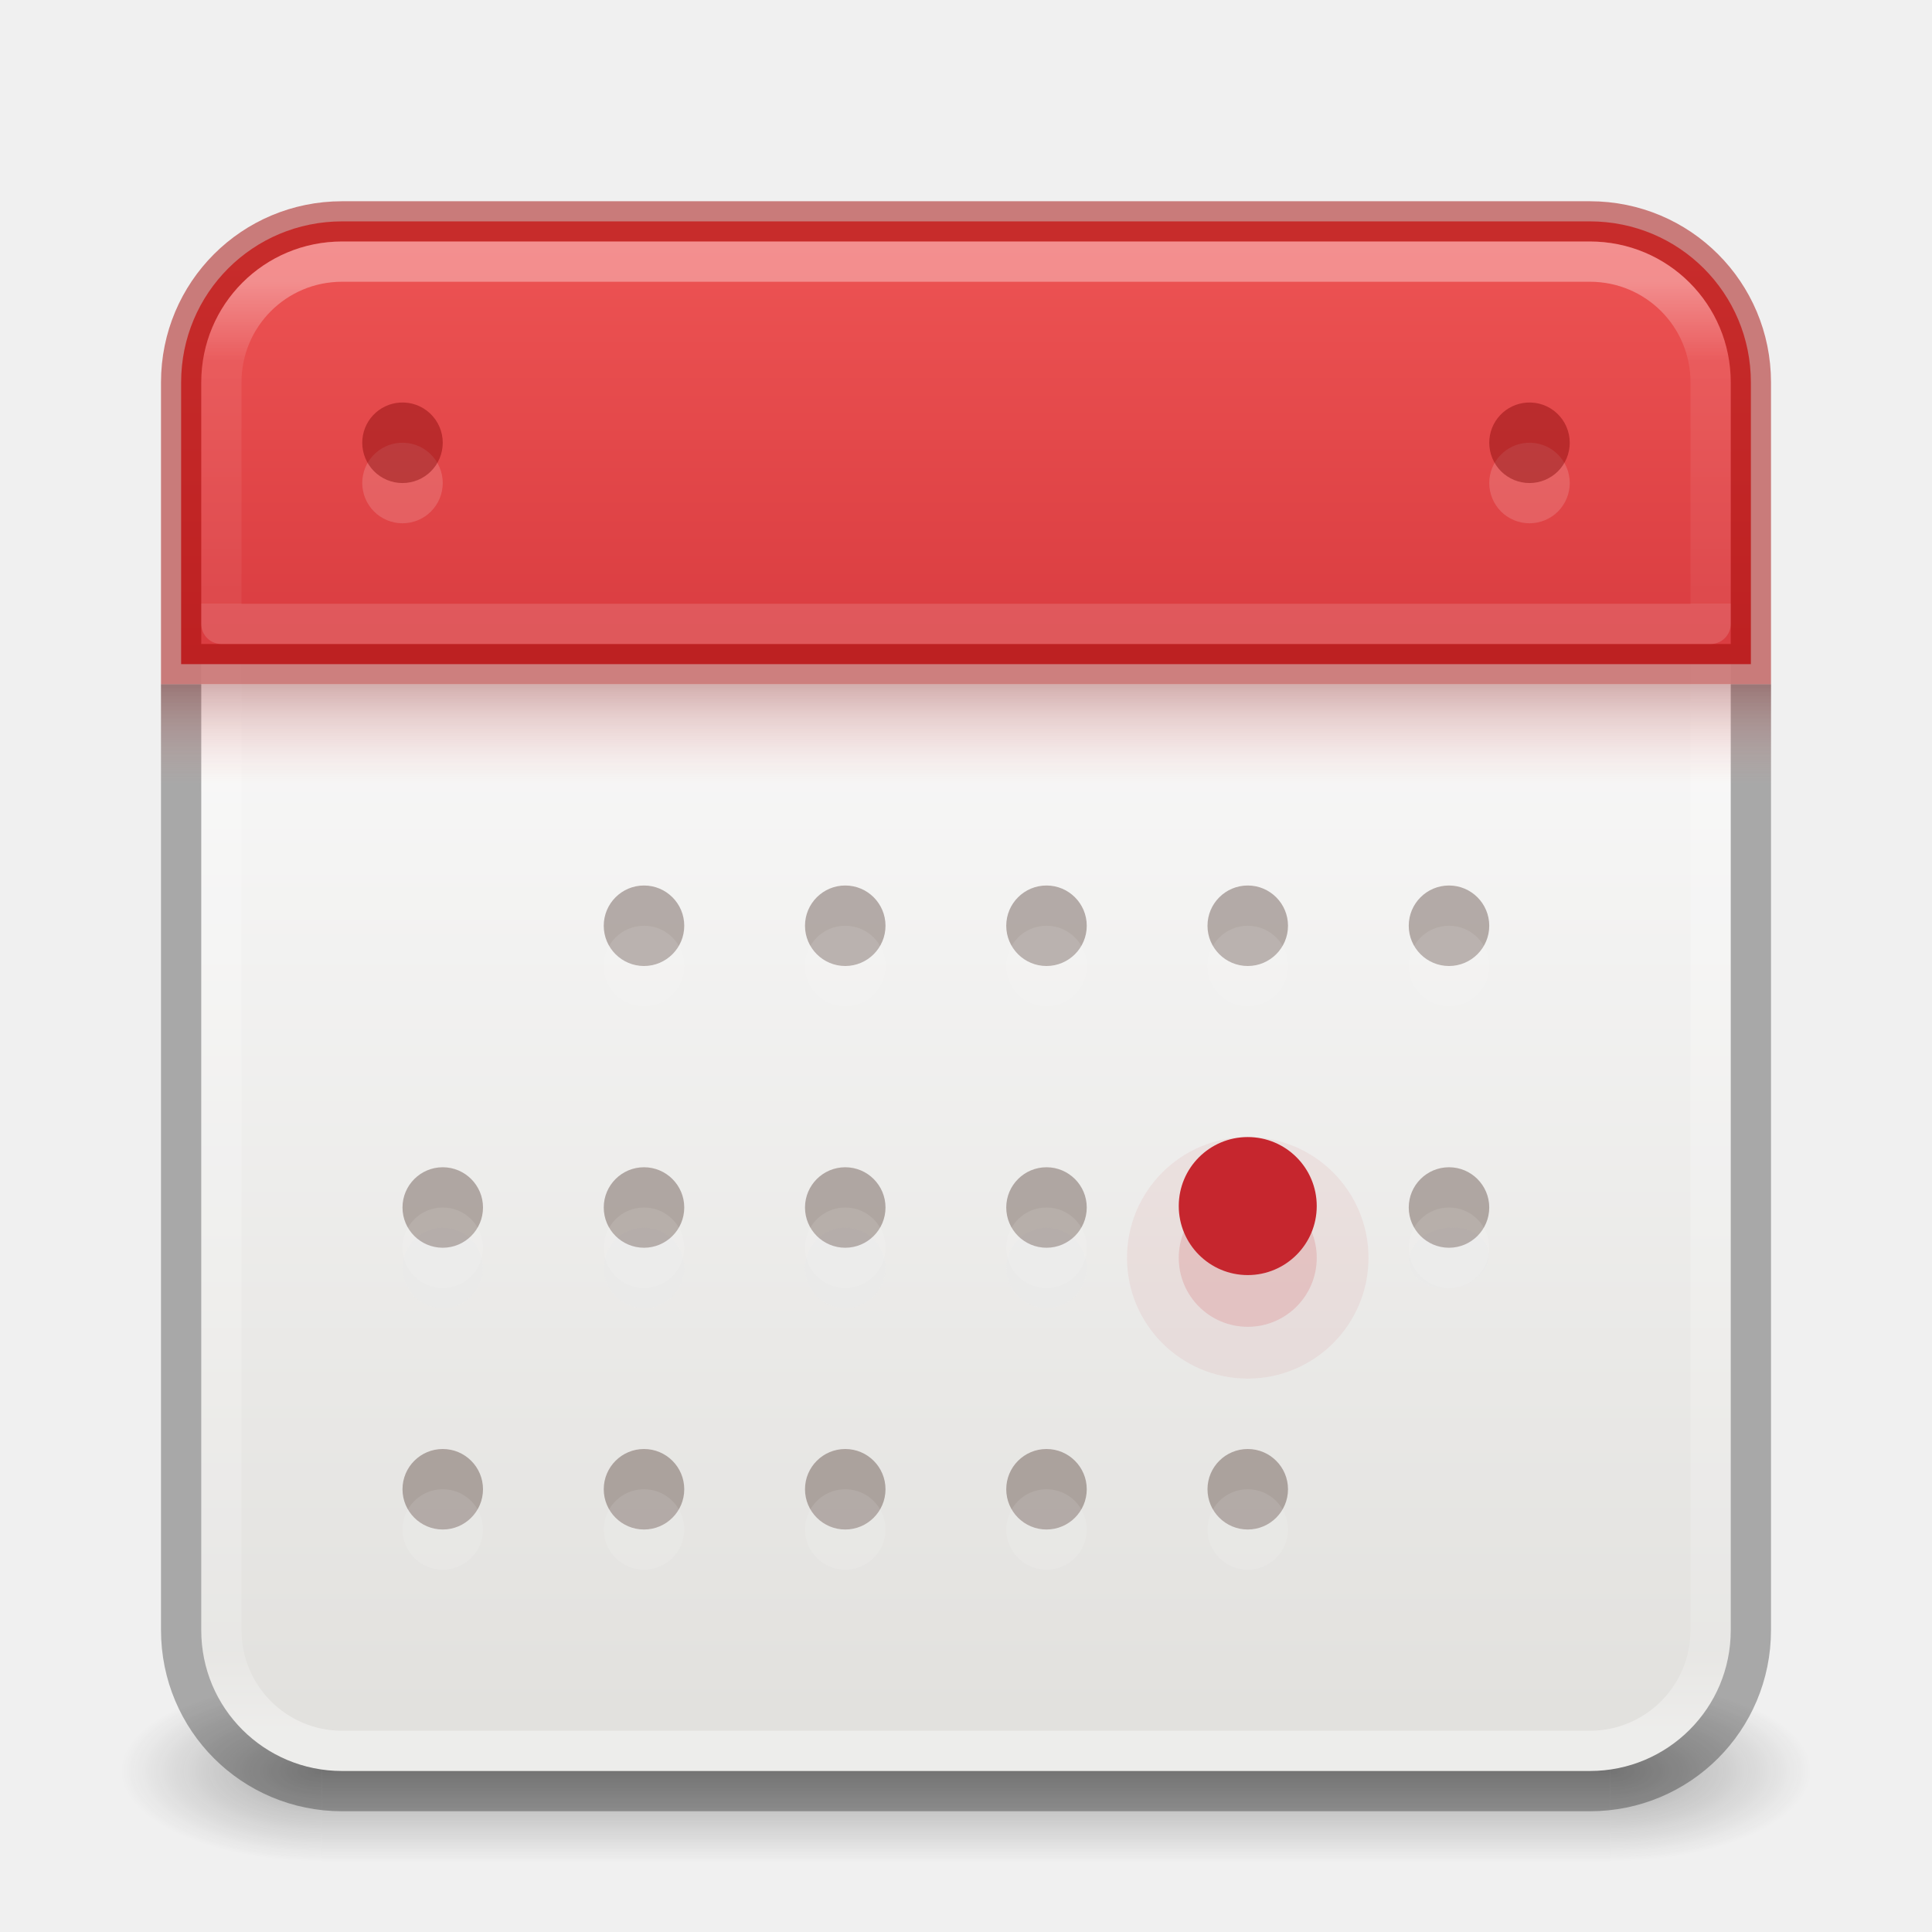
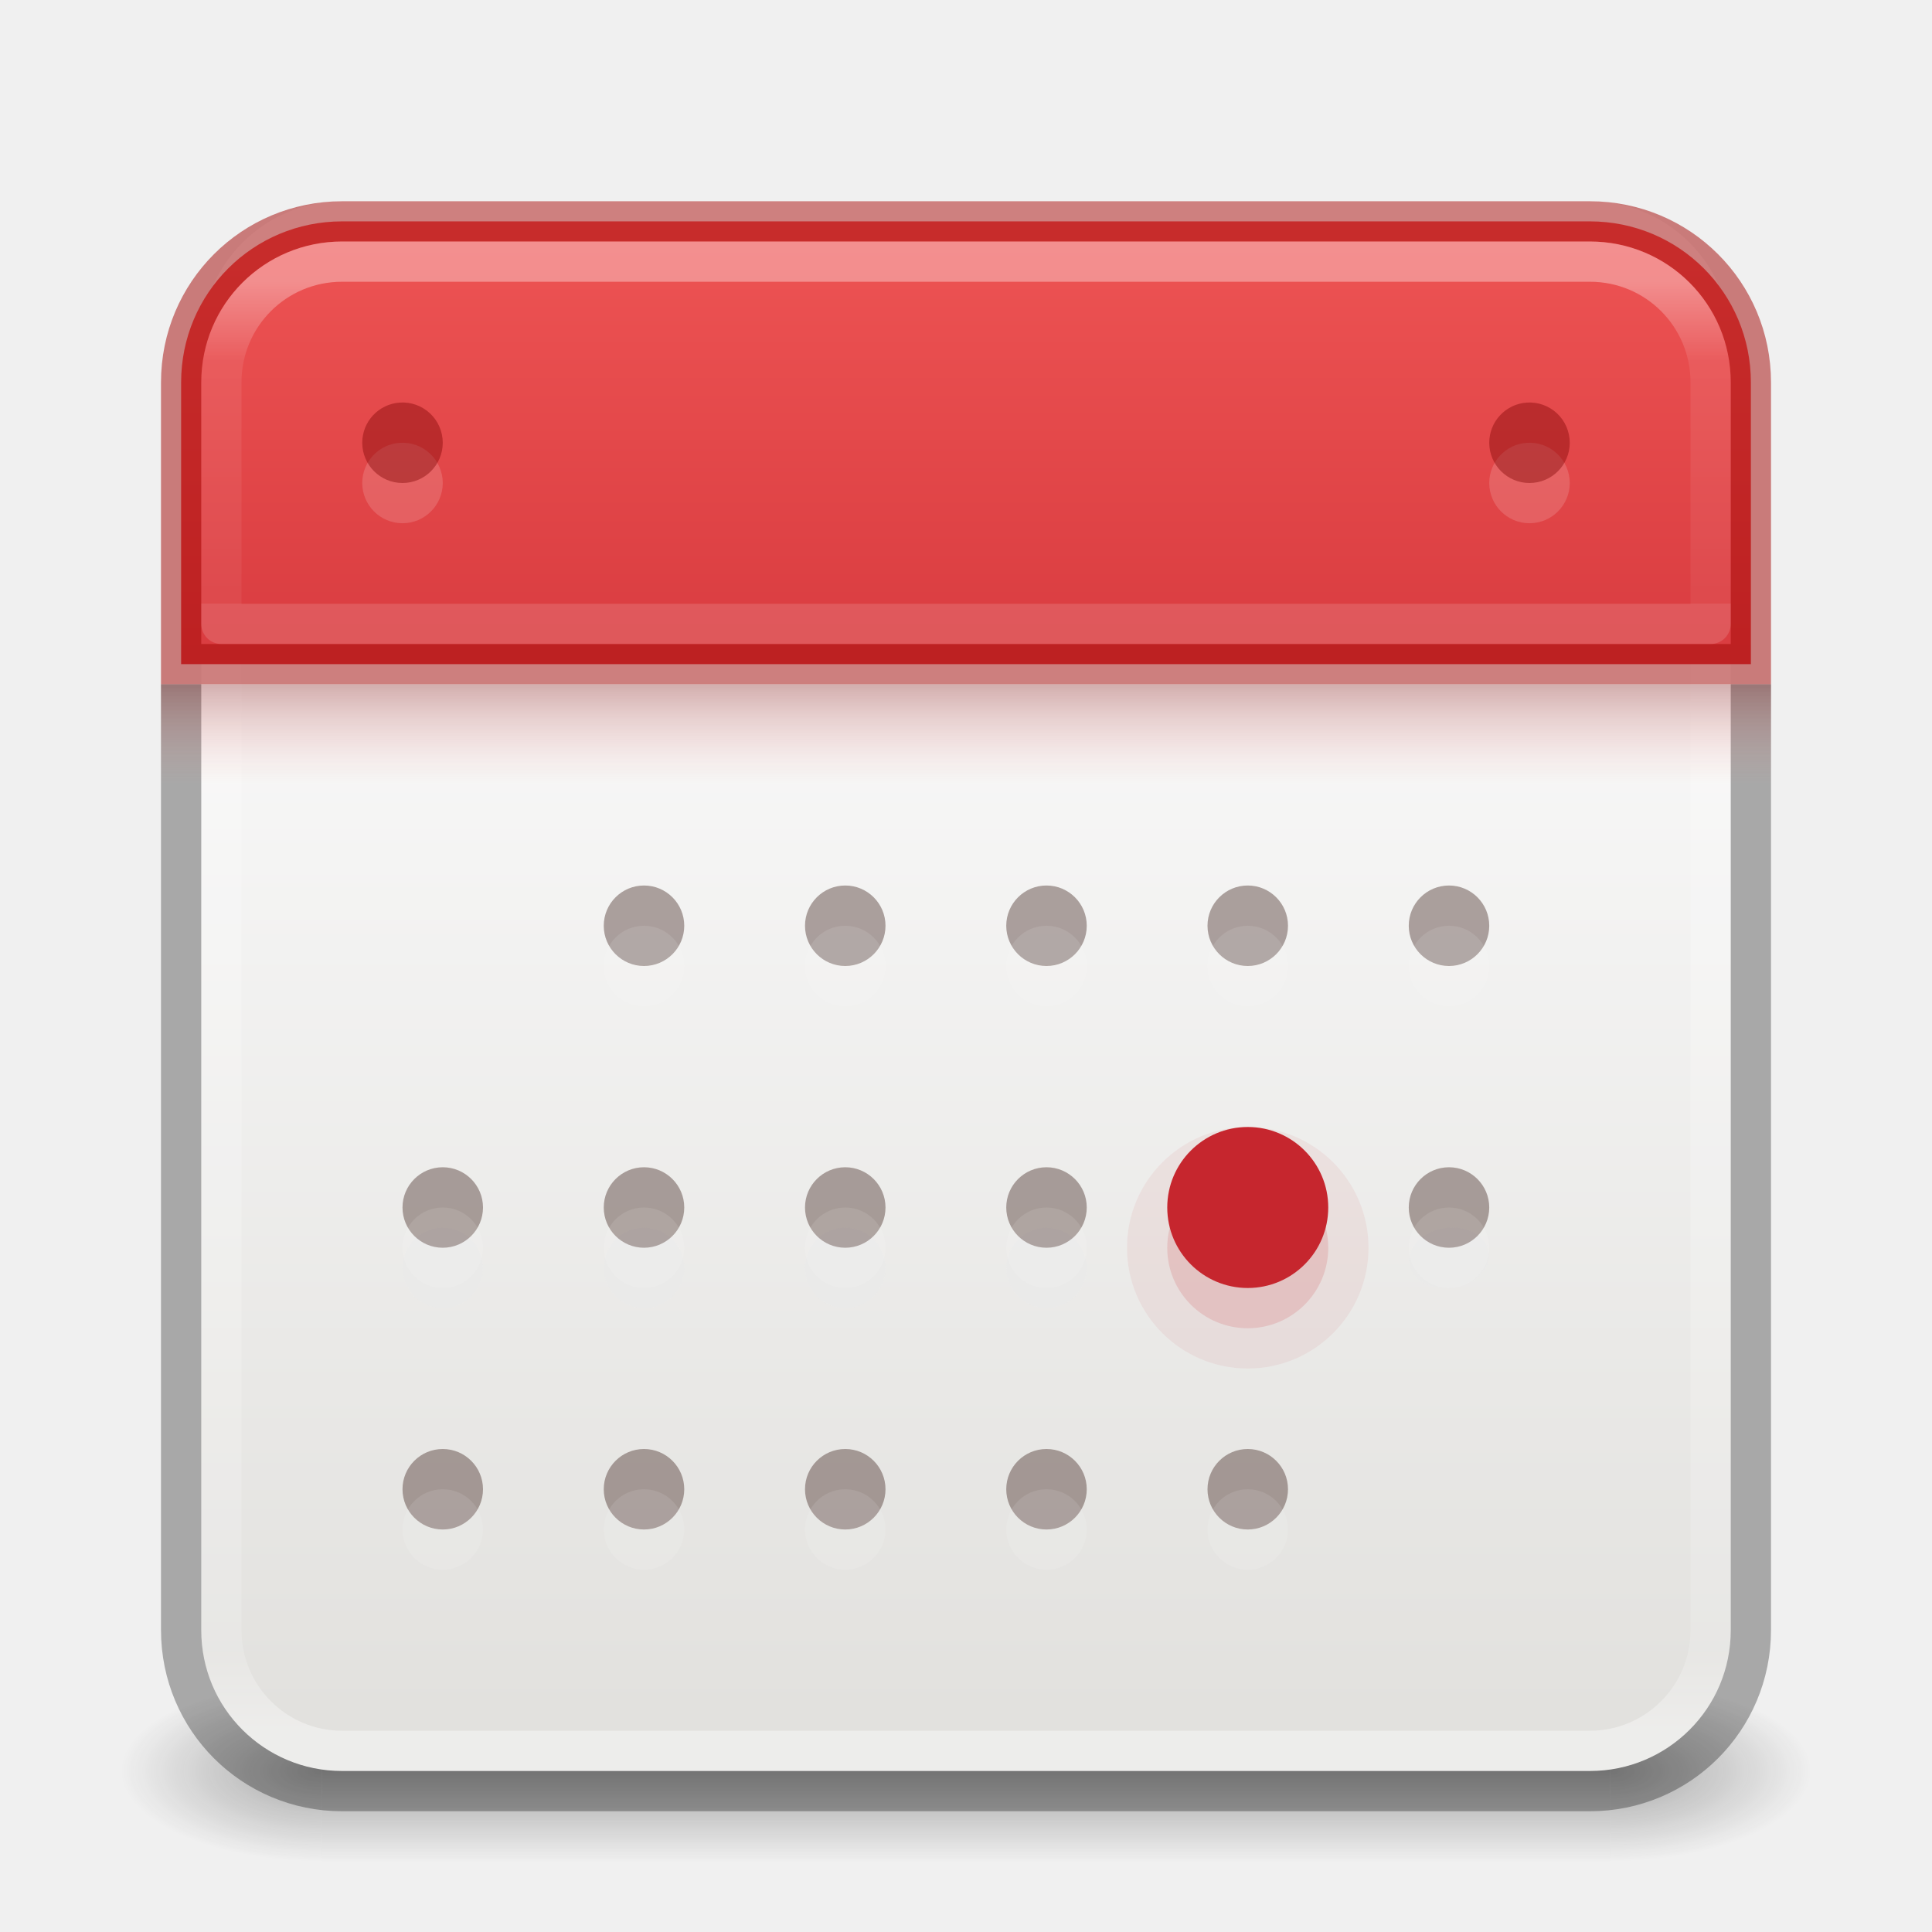
- <svg xmlns="http://www.w3.org/2000/svg" width="48" height="48" viewBox="0 0 48 48" fill="none" version="1.1" id="svg41">
-   <path opacity="0.35" d="M45 41.75H40V46.25H45V41.75Z" fill="url(#paint0_radial_686_2932)" id="path1" />
-   <path opacity="0.35" d="M3 46.25H8V41.75H3V46.25Z" fill="url(#paint1_radial_686_2932)" id="path2" />
-   <path opacity="0.35" d="M40 41.75H8V46.25H40V41.75Z" fill="url(#paint2_linear_686_2932)" id="path3" />
-   <path d="M39.5 6H8.5C6.567 6 5 7.567 5 9.5V40.5C5 42.433 6.567 44 8.5 44H39.5C41.433 44 43 42.433 43 40.5V9.5C43 7.567 41.433 6 39.5 6Z" fill="url(#paint3_linear_686_2932)" id="path4" />
-   <path d="M39.5 6.5H8.5C6.843 6.5 5.5 7.843 5.5 9.5V40.5C5.5 42.157 6.843 43.5 8.5 43.5H39.5C41.157 43.5 42.5 42.157 42.5 40.5V9.5C42.5 7.843 41.157 6.5 39.5 6.5Z" stroke="url(#paint4_linear_686_2932)" stroke-linecap="round" stroke-linejoin="round" id="path5" />
-   <path opacity="0.3" d="M4.5 17V40.5C4.5 42.716 6.284 44.5 8.5 44.5H39.5C41.716 44.5 43.5 42.716 43.5 40.5V17" stroke="black" id="path6" />
-   <path opacity="0.3" d="M44 17H4V19.5H44V17Z" fill="url(#paint5_linear_686_2932)" id="path7" />
-   <path d="M8.5 5.5C6.284 5.5 4.5 7.284 4.5 9.5V16.5H43.5V9.5C43.5 7.284 41.716 5.5 39.5 5.5H8.5Z" fill="url(#paint6_linear_686_2932)" stroke="#A10705" stroke-opacity="0.502" id="path8" />
-   <path opacity="0.35" d="M8.5 6.5C6.838 6.5 5.5 7.838 5.5 9.5V15.5H42.5V9.5C42.5 7.838 41.162 6.5 39.5 6.5H8.5Z" stroke="url(#paint7_linear_686_2932)" stroke-linecap="round" stroke-linejoin="round" id="path9" />
-   <path opacity="0.15" d="M9.932 11.002C9.679 11.019 9.442 11.132 9.269 11.317C9.096 11.502 9 11.746 9 12C9 12.131 9.026 12.261 9.076 12.383C9.126 12.504 9.2 12.615 9.293 12.708C9.385 12.801 9.496 12.874 9.617 12.925C9.738 12.975 9.869 13.001 10 13.001C10.131 13.001 10.261 12.975 10.383 12.925C10.504 12.874 10.615 12.801 10.707 12.708C10.8 12.615 10.874 12.504 10.924 12.383C10.974 12.261 11 12.131 11 12C11 11.863 10.972 11.727 10.917 11.601C10.863 11.476 10.783 11.363 10.683 11.269C10.582 11.175 10.464 11.103 10.335 11.057C10.206 11.011 10.068 10.993 9.932 11.002ZM37.932 11.002C37.679 11.019 37.442 11.132 37.269 11.317C37.096 11.502 37 11.746 37 12C37 12.131 37.026 12.261 37.076 12.383C37.126 12.504 37.2 12.615 37.292 12.708C37.385 12.801 37.496 12.874 37.617 12.925C37.739 12.975 37.869 13.001 38 13.001C38.131 13.001 38.261 12.975 38.383 12.925C38.504 12.874 38.615 12.801 38.708 12.708C38.8 12.615 38.874 12.504 38.924 12.383C38.974 12.261 39 12.131 39 12C39 11.863 38.972 11.727 38.917 11.601C38.863 11.476 38.783 11.363 38.683 11.269C38.583 11.175 38.464 11.103 38.335 11.057C38.206 11.011 38.068 10.993 37.932 11.002Z" fill="white" id="path10" />
-   <path opacity="0.4" d="M9.932 10.002C9.679 10.019 9.442 10.132 9.269 10.317C9.096 10.502 9 10.746 9 11C9 11.131 9.026 11.261 9.076 11.383C9.126 11.504 9.2 11.615 9.293 11.708C9.385 11.801 9.496 11.874 9.617 11.925C9.738 11.975 9.869 12.001 10 12.001C10.131 12.001 10.261 11.975 10.383 11.925C10.504 11.874 10.615 11.801 10.707 11.708C10.8 11.615 10.874 11.504 10.924 11.383C10.974 11.261 11 11.131 11 11C11 10.863 10.972 10.727 10.917 10.601C10.863 10.476 10.783 10.363 10.683 10.269C10.582 10.175 10.464 10.103 10.335 10.057C10.206 10.011 10.068 9.993 9.932 10.002ZM37.932 10.002C37.679 10.019 37.442 10.132 37.269 10.317C37.096 10.502 37 10.746 37 11C37 11.131 37.026 11.261 37.076 11.383C37.126 11.504 37.2 11.615 37.292 11.708C37.385 11.801 37.496 11.874 37.617 11.925C37.739 11.975 37.869 12.001 38 12.001C38.131 12.001 38.261 11.975 38.383 11.925C38.504 11.874 38.615 11.801 38.708 11.708C38.8 11.615 38.874 11.504 38.924 11.383C38.974 11.261 39 11.131 39 11C39 10.863 38.972 10.727 38.917 10.601C38.863 10.476 38.783 10.363 38.683 10.269C38.583 10.175 38.464 10.103 38.335 10.057C38.206 10.011 38.068 9.993 37.932 10.002Z" fill="#7A0000" id="path11" />
-   <g opacity="0.6" id="g16">
-     <path d="M12 31.5C12 32.052 11.552 32.5 11 32.5C10.448 32.5 10 32.052 10 31.5C10 30.948 10.448 30.5 11 30.5C11.552 30.5 12 30.948 12 31.5Z" fill="#EAEAEA" id="path12" />
-     <path d="M17 31.5C17 32.052 16.552 32.5 16 32.5C15.448 32.5 15 32.052 15 31.5C15 30.948 15.448 30.5 16 30.5C16.552 30.5 17 30.948 17 31.5Z" fill="#EAEAEA" id="path13" />
-     <path d="M22 31.5C22 32.052 21.552 32.5 21 32.5C20.448 32.5 20 32.052 20 31.5C20 30.948 20.448 30.5 21 30.5C21.552 30.5 22 30.948 22 31.5Z" fill="#EAEAEA" id="path14" />
-     <path d="M27 31.5C27 32.052 26.552 32.5 26 32.5C25.448 32.5 25 32.052 25 31.5C25 30.948 25.448 30.5 26 30.5C26.552 30.5 27 30.948 27 31.5Z" fill="#EAEAEA" id="path15" />
-     <path d="M36.988 31.098C37.051 31.508 36.66 31.907 36.114 31.991C35.568 32.075 35.075 31.811 35.012 31.402C34.949 30.992 35.34 30.593 35.886 30.509C36.432 30.425 36.925 30.689 36.988 31.098Z" fill="#EAEAEA" id="path16" />
+ <svg xmlns="http://www.w3.org/2000/svg" xmlns:xlink="http://www.w3.org/1999/xlink" version="1.1" width="48" height="48" id="svg6649">
+   <defs id="defs6651">
+     <linearGradient id="linearGradient1153">
+       <stop id="stop1145" style="stop-color:#ffffff;stop-opacity:1" offset="0" />
+       <stop id="stop1147" style="stop-color:#ffffff;stop-opacity:0.235" offset="0.25" />
+       <stop id="stop1149" style="stop-color:#ffffff;stop-opacity:0.157" offset="1" />
+       <stop id="stop1151" style="stop-color:#ffffff;stop-opacity:0.392" offset="1" />
+     </linearGradient>
+     <linearGradient id="linearGradient1201">
+       <stop id="stop1193" style="stop-color:#ffffff;stop-opacity:1" offset="0" />
+       <stop id="stop1195" style="stop-color:#ffffff;stop-opacity:0.235" offset="0.068" />
+       <stop id="stop1197" style="stop-color:#ffffff;stop-opacity:0.157" offset="0.947" />
+       <stop id="stop1199" style="stop-color:#ffffff;stop-opacity:0.392" offset="1" />
+     </linearGradient>
+     <linearGradient id="linearGradient3688-166-749">
+       <stop id="stop2883" style="stop-color:#181818;stop-opacity:1" offset="0" />
+       <stop id="stop2885" style="stop-color:#181818;stop-opacity:0" offset="1" />
+     </linearGradient>
+     <linearGradient id="linearGradient3702-501-757">
+       <stop id="stop2895" style="stop-color:#181818;stop-opacity:0" offset="0" />
+       <stop id="stop2897" style="stop-color:#181818;stop-opacity:1" offset="0.5" />
+       <stop id="stop2899" style="stop-color:#181818;stop-opacity:0" offset="1" />
+     </linearGradient>
+     <linearGradient x1="39" y1="6" x2="39" y2="41.945" id="linearGradient3058-5" xlink:href="#linearGradient1201" gradientUnits="userSpaceOnUse" gradientTransform="translate(4e-6,1.000006)" />
+     <linearGradient xlink:href="#linearGradient3702-501-757" id="linearGradient1191" gradientUnits="userSpaceOnUse" x1="25.058" y1="47.028" x2="25.058" y2="39.999" gradientTransform="matrix(1.142857,0,0,0.6428571,-3.428569,16.03572)" />
+     <linearGradient x1="25.132" y1="15.5" x2="25.132" y2="48.396" id="linearGradient4046-7" xlink:href="#linearGradient4658-9" gradientUnits="userSpaceOnUse" gradientTransform="matrix(0.8686799,0,0,0.8548797,3.15167,1.166543)" />
+     <linearGradient id="linearGradient4658-9">
+       <stop id="stop4660-7" style="stop-color:#fafafa;stop-opacity:1" offset="0" />
+       <stop id="stop4662-3" style="stop-color:#e2e1de;stop-opacity:1" offset="1" />
+     </linearGradient>
+     <linearGradient xlink:href="#linearGradient1" id="linearGradient856-2-5" x1="23.528" y1="6.083" x2="23.528" y2="25.967" gradientUnits="userSpaceOnUse" />
+     <linearGradient x1="39" y1="6" x2="39" y2="14" id="linearGradient3058-5-1" xlink:href="#linearGradient1153" gradientUnits="userSpaceOnUse" gradientTransform="translate(4e-6,1.000006)" />
+     <linearGradient id="linearGradient3510-9-7">
+       <stop id="stop3512-9-6" style="stop-color:#7a0000;stop-opacity:1" offset="0" />
+       <stop id="stop3514-9-1" style="stop-color:#ff8c82;stop-opacity:0;" offset="1" />
+     </linearGradient>
+     <linearGradient id="linearGradient1">
+       <stop style="stop-color:#ed5353;stop-opacity:1" offset="0" id="stop3" />
+       <stop style="stop-color:#c6262e;stop-opacity:1" offset="1" id="stop4" />
+     </linearGradient>
+     <radialGradient cx="4.993" cy="43.5" r="2.5" fx="4.993" fy="43.5" id="radialGradient3013-6-6" xlink:href="#linearGradient3688-166-749" gradientUnits="userSpaceOnUse" gradientTransform="matrix(2.003784,0,0,0.8999999,29.98813,4.850003)" />
+     <radialGradient cx="4.993" cy="43.5" r="2.5" fx="4.993" fy="43.5" id="radialGradient3015-1-9" xlink:href="#linearGradient3688-166-749" gradientUnits="userSpaceOnUse" gradientTransform="matrix(2.003784,0,0,0.8999999,-18.01187,-83.15)" />
+     <linearGradient xlink:href="#linearGradient3510-9-7" id="linearGradient1195-4" x1="24" y1="14.5" x2="24" y2="17" gradientUnits="userSpaceOnUse" gradientTransform="matrix(1.038961,0,0,1,-0.6753247,2.5)" />
+   </defs>
+   <rect style="opacity:0.35;fill:url(#radialGradient3013-6-6);fill-opacity:1;stroke:none;stroke-width:0.863" id="rect2801-3-7" y="41.75" x="40" height="4.5" width="5" />
+   <rect style="opacity:0.35;fill:url(#radialGradient3015-1-9);fill-opacity:1;stroke:none;stroke-width:0.863" id="rect3696-6-3" transform="scale(-1)" y="-46.25" x="-8" height="4.5" width="5" />
+   <rect style="opacity:0.35;fill:url(#linearGradient1191);fill-opacity:1;stroke:none;stroke-width:0.863" id="rect3700-4-6" y="41.75" x="8" height="4.5" width="32" />
+   <rect style="color:#000000;font-variation-settings:normal;display:inline;overflow:visible;visibility:visible;vector-effect:none;fill:url(#linearGradient4046-7);fill-opacity:1;fill-rule:nonzero;stroke:none;stroke-width:1;stroke-linecap:butt;stroke-linejoin:miter;stroke-miterlimit:4;stroke-dasharray:none;stroke-dashoffset:0;stroke-opacity:1;marker:none;enable-background:accumulate;stop-color:#000000" id="rect5505-21-1" y="5" x="5" ry="3.5" rx="3.5" height="39" width="38" />
+   <rect style="fill:none;stroke:url(#linearGradient3058-5);stroke-width:1;stroke-linecap:round;stroke-linejoin:round;stroke-miterlimit:4;stroke-dasharray:none;stroke-dashoffset:0;stroke-opacity:1" id="rect6741-2" y="6.5" x="5.5" ry="3" rx="3" height="37" width="37" />
+   <path id="rect5505-21-1-8" style="color:#000000;font-variation-settings:normal;display:inline;overflow:visible;visibility:visible;opacity:0.3;vector-effect:none;fill:none;fill-opacity:1;fill-rule:nonzero;stroke:#000000;stroke-width:1;stroke-linecap:butt;stroke-linejoin:miter;stroke-miterlimit:4;stroke-dasharray:none;stroke-dashoffset:0;stroke-opacity:1;marker:none;enable-background:accumulate;stop-color:#000000" d="m 4.5,17 v 23.5 c 0,2.216 1.784,4 4,4 h 31 c 2.216,0 4,-1.784 4,-4 V 17" />
+   <rect style="font-variation-settings:normal;opacity:0.3;vector-effect:none;fill:url(#linearGradient1195-4);fill-opacity:1;stroke:none;stroke-width:1;stroke-linecap:butt;stroke-linejoin:miter;stroke-miterlimit:4;stroke-dasharray:none;stroke-dashoffset:0;stroke-opacity:1;marker:none;stop-color:#000000" id="rect1187" width="40" height="2.5" x="4" y="17" rx="0" ry="0" />
+   <path id="rect5505-21-1-9" style="color:#000000;display:inline;overflow:visible;visibility:visible;fill:url(#linearGradient856-2-5);fill-opacity:1;fill-rule:nonzero;stroke:#a10705;stroke-width:1;stroke-opacity:0.502;marker:none;enable-background:accumulate" d="m 8.5,5.5 c -2.216,0 -4,1.784 -4,4 v 7 h 39 v -7 c 0,-2.216 -1.784,-4 -4,-4 z" />
+   <path id="rect6741-2-3" style="opacity:0.35;fill:none;stroke:url(#linearGradient3058-5-1);stroke-width:1;stroke-linecap:round;stroke-linejoin:round;stroke-miterlimit:4;stroke-dasharray:none;stroke-dashoffset:0;stroke-opacity:1" d="m 8.5,6.5 c -1.662,0 -3,1.338 -3,3 v 6 h 37 v -6 c 0,-1.662 -1.338,-3 -3,-3 z" />
+   <path id="path4682-6-3" style="color:#000000;display:inline;overflow:visible;visibility:visible;opacity:0.15;fill:#ffffff;fill-opacity:1;fill-rule:nonzero;stroke:none;stroke-width:1.5;marker:none;enable-background:accumulate" d="M 9.932,11.002 A 1,1 0 0 0 9,12 1,1 0 1 0 11,12 1,1 0 0 0 9.932,11.002 Z m 28,0 A 1,1 0 0 0 37,12 a 1,1 0 1 0 2,0 1,1 0 0 0 -1.068,-0.998 z" />
+   <path id="path4682-6-1-5" style="color:#000000;font-variation-settings:normal;display:inline;overflow:visible;visibility:visible;opacity:0.4;vector-effect:none;fill:#7a0000;fill-opacity:1;fill-rule:nonzero;stroke:none;stroke-width:1.5;stroke-linecap:butt;stroke-linejoin:miter;stroke-miterlimit:4;stroke-dasharray:none;stroke-dashoffset:0;stroke-opacity:1;-inkscape-stroke:none;marker:none;enable-background:accumulate;stop-color:#000000" d="M 9.932,10.002 A 1,1 0 0 0 9,11 1,1 0 1 0 11,11 1,1 0 0 0 9.932,10.002 Z m 28,0 A 1,1 0 0 0 37,11 a 1,1 0 1 0 2,0 1,1 0 0 0 -1.068,-0.998 z" />
+   <g opacity="0.6" id="g28">
+     <path d="m 12,31.5 c 0,0.552 -0.448,1 -1,1 -0.552,0 -1,-0.448 -1,-1 0,-0.552 0.448,-1 1,-1 0.552,0 1,0.448 1,1 z" fill="#eaeaea" id="path24" />
+     <path d="m 17,31.5 c 0,0.552 -0.448,1 -1,1 -0.552,0 -1,-0.448 -1,-1 0,-0.552 0.448,-1 1,-1 0.552,0 1,0.448 1,1 z" fill="#eaeaea" id="path25" />
+     <path d="m 22,31.5 c 0,0.552 -0.448,1 -1,1 -0.552,0 -1,-0.448 -1,-1 0,-0.552 0.448,-1 1,-1 0.552,0 1,0.448 1,1 z" fill="#eaeaea" id="path26" />
+     <path d="m 27,31.5 c 0,0.552 -0.448,1 -1,1 -0.552,0 -1,-0.448 -1,-1 0,-0.552 0.448,-1 1,-1 0.552,0 1,0.448 1,1 z" fill="#eaeaea" id="path27" />
+     <path d="m 36.988,31.098 c 0.063,0.409 -0.329,0.809 -0.874,0.893 -0.546,0.084 -1.04,-0.18 -1.102,-0.589 -0.063,-0.409 0.329,-0.809 0.874,-0.893 0.546,-0.084 1.04,0.18 1.102,0.589 z" fill="#eaeaea" id="path28" />
  </g>
-   <path opacity="0.35" d="M16 22C15.448 22 15 22.448 15 23C15 23.552 15.448 24 16 24C16.552 24 17 23.552 17 23C17 22.448 16.552 22 16 22ZM21 22C20.448 22 20 22.448 20 23C20 23.552 20.448 24 21 24C21.552 24 22 23.552 22 23C22 22.448 21.552 22 21 22ZM26 22C25.448 22 25 22.448 25 23C25 23.552 25.448 24 26 24C26.552 24 27 23.552 27 23C27 22.448 26.552 22 26 22ZM31 22C30.448 22 30 22.448 30 23C30 23.552 30.448 24 31 24C31.552 24 32 23.552 32 23C32 22.448 31.552 22 31 22ZM36 22C35.448 22 35 22.448 35 23C35 23.552 35.448 24 36 24C36.552 24 37 23.552 37 23C37 22.448 36.552 22 36 22ZM11 29C10.448 29 10 29.448 10 30C10 30.552 10.448 31 11 31C11.552 31 12 30.552 12 30C12 29.448 11.552 29 11 29ZM16 29C15.448 29 15 29.448 15 30C15 30.552 15.448 31 16 31C16.552 31 17 30.552 17 30C17 29.448 16.552 29 16 29ZM21 29C20.448 29 20 29.448 20 30C20 30.552 20.448 31 21 31C21.552 31 22 30.552 22 30C22 29.448 21.552 29 21 29ZM26 29C25.448 29 25 29.448 25 30C25 30.552 25.448 31 26 31C26.552 31 27 30.552 27 30C27 29.448 26.552 29 26 29ZM36 29C35.448 29 35 29.448 35 30C35 30.552 35.448 31 36 31C36.552 31 37 30.552 37 30C37 29.448 36.552 29 36 29ZM11 36C10.448 36 10 36.448 10 37C10 37.552 10.448 38 11 38C11.552 38 12 37.552 12 37C12 36.448 11.552 36 11 36ZM16 36C15.448 36 15 36.448 15 37C15 37.552 15.448 38 16 38C16.552 38 17 37.552 17 37C17 36.448 16.552 36 16 36ZM21 36C20.448 36 20 36.448 20 37C20 37.552 20.448 38 21 38C21.552 38 22 37.552 22 37C22 36.448 21.552 36 21 36ZM26 36C25.448 36 25 36.448 25 37C25 37.552 25.448 38 26 38C26.552 38 27 37.552 27 37C27 36.448 26.552 36 26 36ZM31 36C30.448 36 30 36.448 30 37C30 37.552 30.448 38 31 38C31.552 38 32 37.552 32 37C32 36.448 31.552 36 31 36Z" fill="#3D211B" id="path17" />
-   <path opacity="0.1" d="M16 23C15.448 23 15 23.448 15 24C15 24.552 15.448 25 16 25C16.552 25 17 24.552 17 24C17 23.448 16.552 23 16 23ZM21 23C20.448 23 20 23.448 20 24C20 24.552 20.448 25 21 25C21.552 25 22 24.552 22 24C22 23.448 21.552 23 21 23ZM26 23C25.448 23 25 23.448 25 24C25 24.552 25.448 25 26 25C26.552 25 27 24.552 27 24C27 23.448 26.552 23 26 23ZM31 23C30.448 23 30 23.448 30 24C30 24.552 30.448 25 31 25C31.552 25 32 24.552 32 24C32 23.448 31.552 23 31 23ZM36 23C35.448 23 35 23.448 35 24C35 24.552 35.448 25 36 25C36.552 25 37 24.552 37 24C37 23.448 36.552 23 36 23ZM11 30C10.448 30 10 30.448 10 31C10 31.552 10.448 32 11 32C11.552 32 12 31.552 12 31C12 30.448 11.552 30 11 30ZM16 30C15.448 30 15 30.448 15 31C15 31.552 15.448 32 16 32C16.552 32 17 31.552 17 31C17 30.448 16.552 30 16 30ZM21 30C20.448 30 20 30.448 20 31C20 31.552 20.448 32 21 32C21.552 32 22 31.552 22 31C22 30.448 21.552 30 21 30ZM26 30C25.448 30 25 30.448 25 31C25 31.552 25.448 32 26 32C26.552 32 27 31.552 27 31C27 30.448 26.552 30 26 30ZM36 30C35.448 30 35 30.448 35 31C35 31.552 35.448 32 36 32C36.552 32 37 31.552 37 31C37 30.448 36.552 30 36 30ZM11 37C10.448 37 10 37.448 10 38C10 38.552 10.448 39 11 39C11.552 39 12 38.552 12 38C12 37.448 11.552 37 11 37ZM16 37C15.448 37 15 37.448 15 38C15 38.552 15.448 39 16 39C16.552 39 17 38.552 17 38C17 37.448 16.552 37 16 37ZM21 37C20.448 37 20 37.448 20 38C20 38.552 20.448 39 21 39C21.552 39 22 38.552 22 38C22 37.448 21.552 37 21 37ZM26 37C25.448 37 25 37.448 25 38C25 38.552 25.448 39 26 39C26.552 39 27 38.552 27 38C27 37.448 26.552 37 26 37ZM31 37C30.448 37 30 37.448 30 38C30 38.552 30.448 39 31 39C31.552 39 32 38.552 32 38C32 37.448 31.552 37 31 37Z" fill="white" id="path18" />
-   <path opacity="0.07" d="M34 31.25C34 32.907 32.657 34.25 31 34.25C29.343 34.25 28 32.907 28 31.25C28 29.593 29.343 28.25 31 28.25C32.657 28.25 34 29.593 34 31.25Z" fill="#C6262E" id="path19" />
-   <path opacity="0.15" d="M31 32.964C31.947 32.964 32.714 32.197 32.714 31.25C32.714 30.303 31.947 29.536 31 29.536C30.053 29.536 29.286 30.303 29.286 31.25C29.286 32.197 30.053 32.964 31 32.964Z" fill="#C6262E" id="path20" />
-   <path d="M31 31.679C31.947 31.679 32.714 30.911 32.714 29.964C32.714 29.017 31.947 28.25 31 28.25C30.053 28.25 29.286 29.017 29.286 29.964C29.286 30.911 30.053 31.679 31 31.679Z" fill="#C6262E" id="path21" />
-   <defs id="defs41">
-     <radialGradient id="paint0_radial_686_2932" cx="0" cy="0" r="1" gradientUnits="userSpaceOnUse" gradientTransform="translate(39.993 44) scale(5.00946 2.25)">
-       <stop stop-color="#181818" id="stop21" />
-       <stop offset="1" stop-color="#181818" stop-opacity="0" id="stop22" />
-     </radialGradient>
-     <radialGradient id="paint1_radial_686_2932" cx="0" cy="0" r="1" gradientUnits="userSpaceOnUse" gradientTransform="translate(8.00702 44) rotate(180) scale(5.00946 2.25)">
-       <stop stop-color="#181818" id="stop23" />
-       <stop offset="1" stop-color="#181818" stop-opacity="0" id="stop24" />
-     </radialGradient>
-     <linearGradient id="paint2_linear_686_2932" x1="25.209" y1="46.268" x2="25.209" y2="41.75" gradientUnits="userSpaceOnUse">
-       <stop stop-color="#181818" stop-opacity="0" id="stop25" />
-       <stop offset="0.5" stop-color="#181818" id="stop26" />
-       <stop offset="1" stop-color="#181818" stop-opacity="0" id="stop27" />
-     </linearGradient>
-     <linearGradient id="paint3_linear_686_2932" x1="24.984" y1="14.417" x2="24.984" y2="42.539" gradientUnits="userSpaceOnUse">
-       <stop stop-color="#FAFAFA" id="stop28" />
-       <stop offset="1" stop-color="#E2E1DE" id="stop29" />
-     </linearGradient>
-     <linearGradient id="paint4_linear_686_2932" x1="39" y1="7" x2="39" y2="42.945" gradientUnits="userSpaceOnUse">
-       <stop stop-color="white" id="stop30" />
-       <stop offset="0.068" stop-color="white" stop-opacity="0.235" id="stop31" />
-       <stop offset="0.947" stop-color="white" stop-opacity="0.157" id="stop32" />
-       <stop offset="1" stop-color="white" stop-opacity="0.392" id="stop33" />
-     </linearGradient>
-     <linearGradient id="paint5_linear_686_2932" x1="24.26" y1="17" x2="24.26" y2="19.5" gradientUnits="userSpaceOnUse">
-       <stop stop-color="#7A0000" id="stop34" />
-       <stop offset="1" stop-color="#FF8C82" stop-opacity="0" id="stop35" />
-     </linearGradient>
-     <linearGradient id="paint6_linear_686_2932" x1="23.528" y1="6.083" x2="23.528" y2="25.967" gradientUnits="userSpaceOnUse">
-       <stop stop-color="#ED5353" id="stop36" />
-       <stop offset="1" stop-color="#C6262E" id="stop37" />
-     </linearGradient>
-     <linearGradient id="paint7_linear_686_2932" x1="39" y1="7" x2="39" y2="15" gradientUnits="userSpaceOnUse">
-       <stop stop-color="white" id="stop38" />
-       <stop offset="0.25" stop-color="white" stop-opacity="0.235" id="stop39" />
-       <stop offset="1" stop-color="white" stop-opacity="0.157" id="stop40" />
-       <stop offset="1" stop-color="white" stop-opacity="0.392" id="stop41" />
-     </linearGradient>
-   </defs>
+   <circle style="opacity:0.07;fill:#c6262e;stroke-width:1;stroke-linecap:round;stroke-linejoin:round" id="path1-2-2" cx="31" cy="31" r="3" />
+   <path id="path34" style="opacity:0.4;fill:#3d211b" d="M 16 22 C 15.448 22 15 22.448 15 23 C 15 23.552 15.448 24 16 24 C 16.552 24 17 23.552 17 23 C 17 22.448 16.552 22 16 22 z M 21 22 C 20.448 22 20 22.448 20 23 C 20 23.552 20.448 24 21 24 C 21.552 24 22 23.552 22 23 C 22 22.448 21.552 22 21 22 z M 26 22 C 25.448 22 25 22.448 25 23 C 25 23.552 25.448 24 26 24 C 26.552 24 27 23.552 27 23 C 27 22.448 26.552 22 26 22 z M 31 22 C 30.448 22 30 22.448 30 23 C 30 23.552 30.448 24 31 24 C 31.552 24 32 23.552 32 23 C 32 22.448 31.552 22 31 22 z M 36 22 C 35.448 22 35 22.448 35 23 C 35 23.552 35.448 24 36 24 C 36.552 24 37 23.552 37 23 C 37 22.448 36.552 22 36 22 z M 11 29 C 10.448 29 10 29.448 10 30 C 10 30.552 10.448 31 11 31 C 11.552 31 12 30.552 12 30 C 12 29.448 11.552 29 11 29 z M 16 29 C 15.448 29 15 29.448 15 30 C 15 30.552 15.448 31 16 31 C 16.552 31 17 30.552 17 30 C 17 29.448 16.552 29 16 29 z M 21 29 C 20.448 29 20 29.448 20 30 C 20 30.552 20.448 31 21 31 C 21.552 31 22 30.552 22 30 C 22 29.448 21.552 29 21 29 z M 26 29 C 25.448 29 25 29.448 25 30 C 25 30.552 25.448 31 26 31 C 26.552 31 27 30.552 27 30 C 27 29.448 26.552 29 26 29 z M 36 29 C 35.448 29 35 29.448 35 30 C 35 30.552 35.448 31 36 31 C 36.552 31 37 30.552 37 30 C 37 29.448 36.552 29 36 29 z M 11 36 C 10.448 36 10 36.448 10 37 C 10 37.552 10.448 38 11 38 C 11.552 38 12 37.552 12 37 C 12 36.448 11.552 36 11 36 z M 16 36 C 15.448 36 15 36.448 15 37 C 15 37.552 15.448 38 16 38 C 16.552 38 17 37.552 17 37 C 17 36.448 16.552 36 16 36 z M 21 36 C 20.448 36 20 36.448 20 37 C 20 37.552 20.448 38 21 38 C 21.552 38 22 37.552 22 37 C 22 36.448 21.552 36 21 36 z M 26 36 C 25.448 36 25 36.448 25 37 C 25 37.552 25.448 38 26 38 C 26.552 38 27 37.552 27 37 C 27 36.448 26.552 36 26 36 z M 31 36 C 30.448 36 30 36.448 30 37 C 30 37.552 30.448 38 31 38 C 31.552 38 32 37.552 32 37 C 32 36.448 31.552 36 31 36 z " />
+   <path id="path34-9" style="opacity:0.1;fill:#ffffff;fill-opacity:1" d="m 16,23 c -0.552,0 -1,0.448 -1,1 0,0.552 0.448,1 1,1 0.552,0 1,-0.448 1,-1 0,-0.552 -0.448,-1 -1,-1 z m 5,0 c -0.552,0 -1,0.448 -1,1 0,0.552 0.448,1 1,1 0.552,0 1,-0.448 1,-1 0,-0.552 -0.448,-1 -1,-1 z m 5,0 c -0.552,0 -1,0.448 -1,1 0,0.552 0.448,1 1,1 0.552,0 1,-0.448 1,-1 0,-0.552 -0.448,-1 -1,-1 z m 5,0 c -0.552,0 -1,0.448 -1,1 0,0.552 0.448,1 1,1 0.552,0 1,-0.448 1,-1 0,-0.552 -0.448,-1 -1,-1 z m 5,0 c -0.552,0 -1,0.448 -1,1 0,0.552 0.448,1 1,1 0.552,0 1,-0.448 1,-1 0,-0.552 -0.448,-1 -1,-1 z m -25,7 c -0.552,0 -1,0.448 -1,1 0,0.552 0.448,1 1,1 0.552,0 1,-0.448 1,-1 0,-0.552 -0.448,-1 -1,-1 z m 5,0 c -0.552,0 -1,0.448 -1,1 0,0.552 0.448,1 1,1 0.552,0 1,-0.448 1,-1 0,-0.552 -0.448,-1 -1,-1 z m 5,0 c -0.552,0 -1,0.448 -1,1 0,0.552 0.448,1 1,1 0.552,0 1,-0.448 1,-1 0,-0.552 -0.448,-1 -1,-1 z m 5,0 c -0.552,0 -1,0.448 -1,1 0,0.552 0.448,1 1,1 0.552,0 1,-0.448 1,-1 0,-0.552 -0.448,-1 -1,-1 z m 10,0 c -0.552,0 -1,0.448 -1,1 0,0.552 0.448,1 1,1 0.552,0 1,-0.448 1,-1 0,-0.552 -0.448,-1 -1,-1 z m -25,7 c -0.552,0 -1,0.448 -1,1 0,0.552 0.448,1 1,1 0.552,0 1,-0.448 1,-1 0,-0.552 -0.448,-1 -1,-1 z m 5,0 c -0.552,0 -1,0.448 -1,1 0,0.552 0.448,1 1,1 0.552,0 1,-0.448 1,-1 0,-0.552 -0.448,-1 -1,-1 z m 5,0 c -0.552,0 -1,0.448 -1,1 0,0.552 0.448,1 1,1 0.552,0 1,-0.448 1,-1 0,-0.552 -0.448,-1 -1,-1 z m 5,0 c -0.552,0 -1,0.448 -1,1 0,0.552 0.448,1 1,1 0.552,0 1,-0.448 1,-1 0,-0.552 -0.448,-1 -1,-1 z m 5,0 c -0.552,0 -1,0.448 -1,1 0,0.552 0.448,1 1,1 0.552,0 1,-0.448 1,-1 0,-0.552 -0.448,-1 -1,-1 z" />
+   <circle style="fill:#c6262e;stroke-width:1;stroke-linecap:round;stroke-linejoin:round;opacity:0.15" id="path1-2" cx="31" cy="31" r="2" />
+   <circle style="opacity:1;fill:#c6262e;stroke-width:1;stroke-linecap:round;stroke-linejoin:round" id="path1" cx="31" cy="30" r="2" />
</svg>
